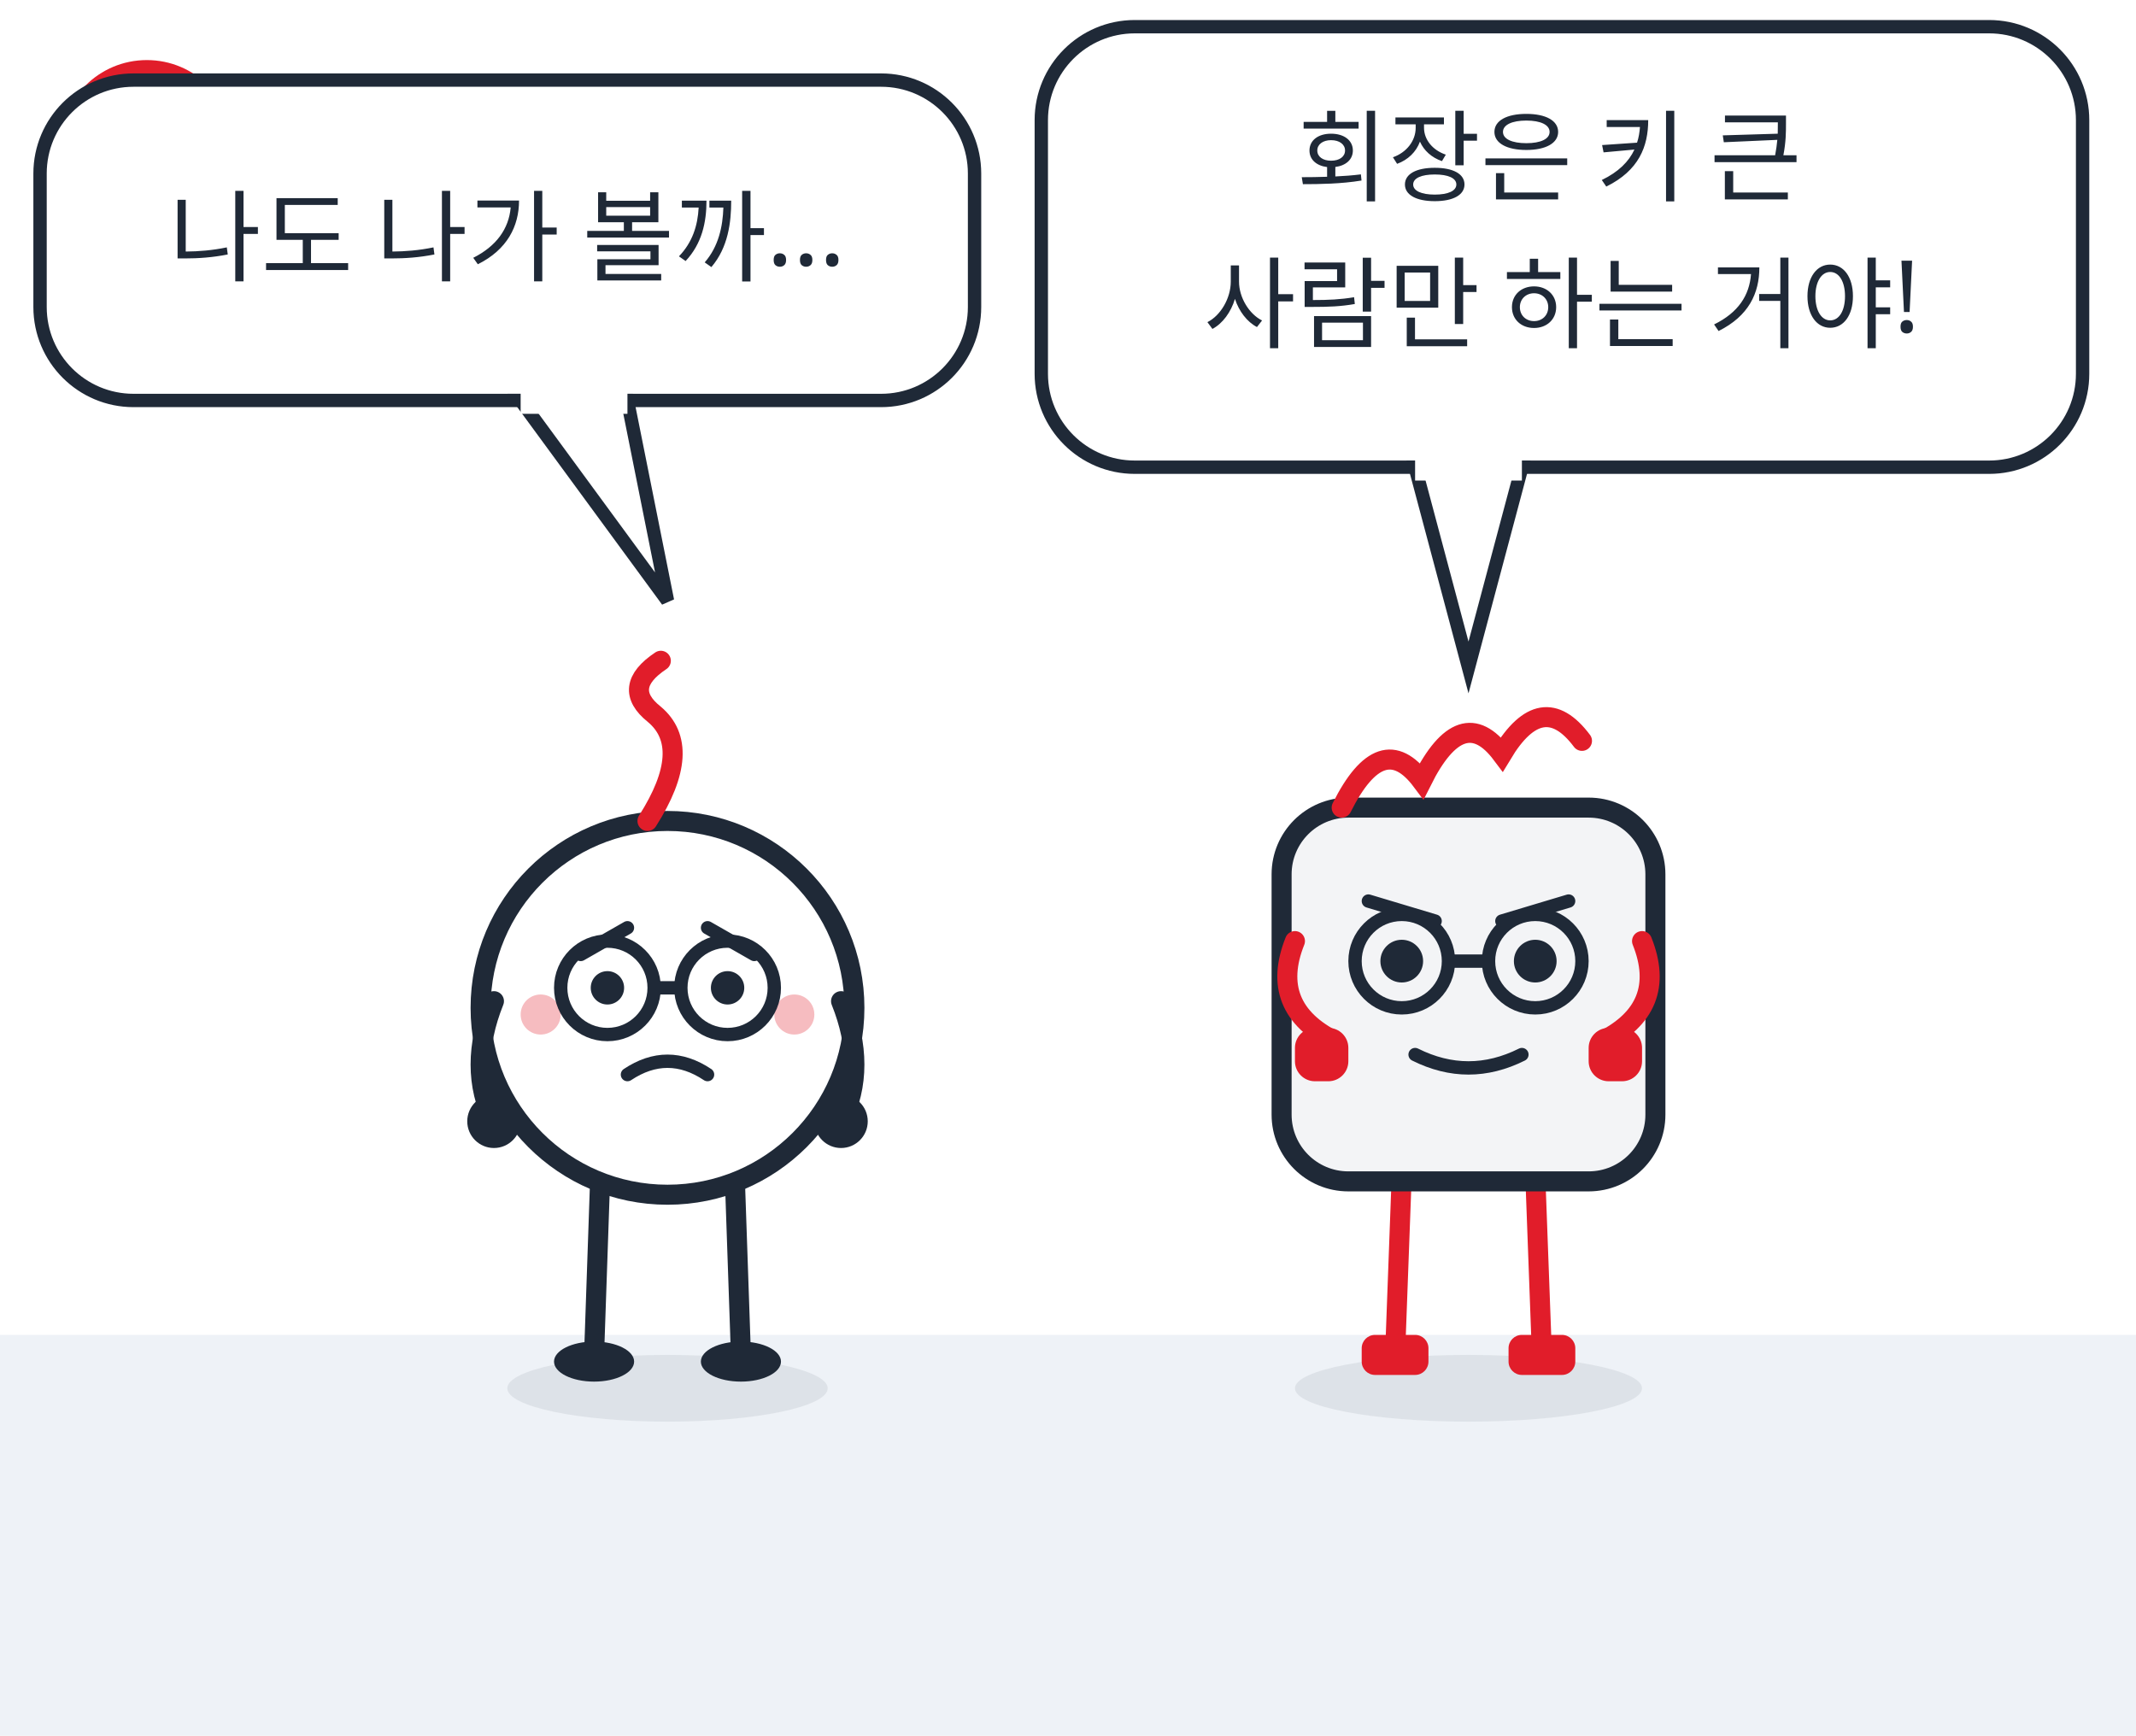
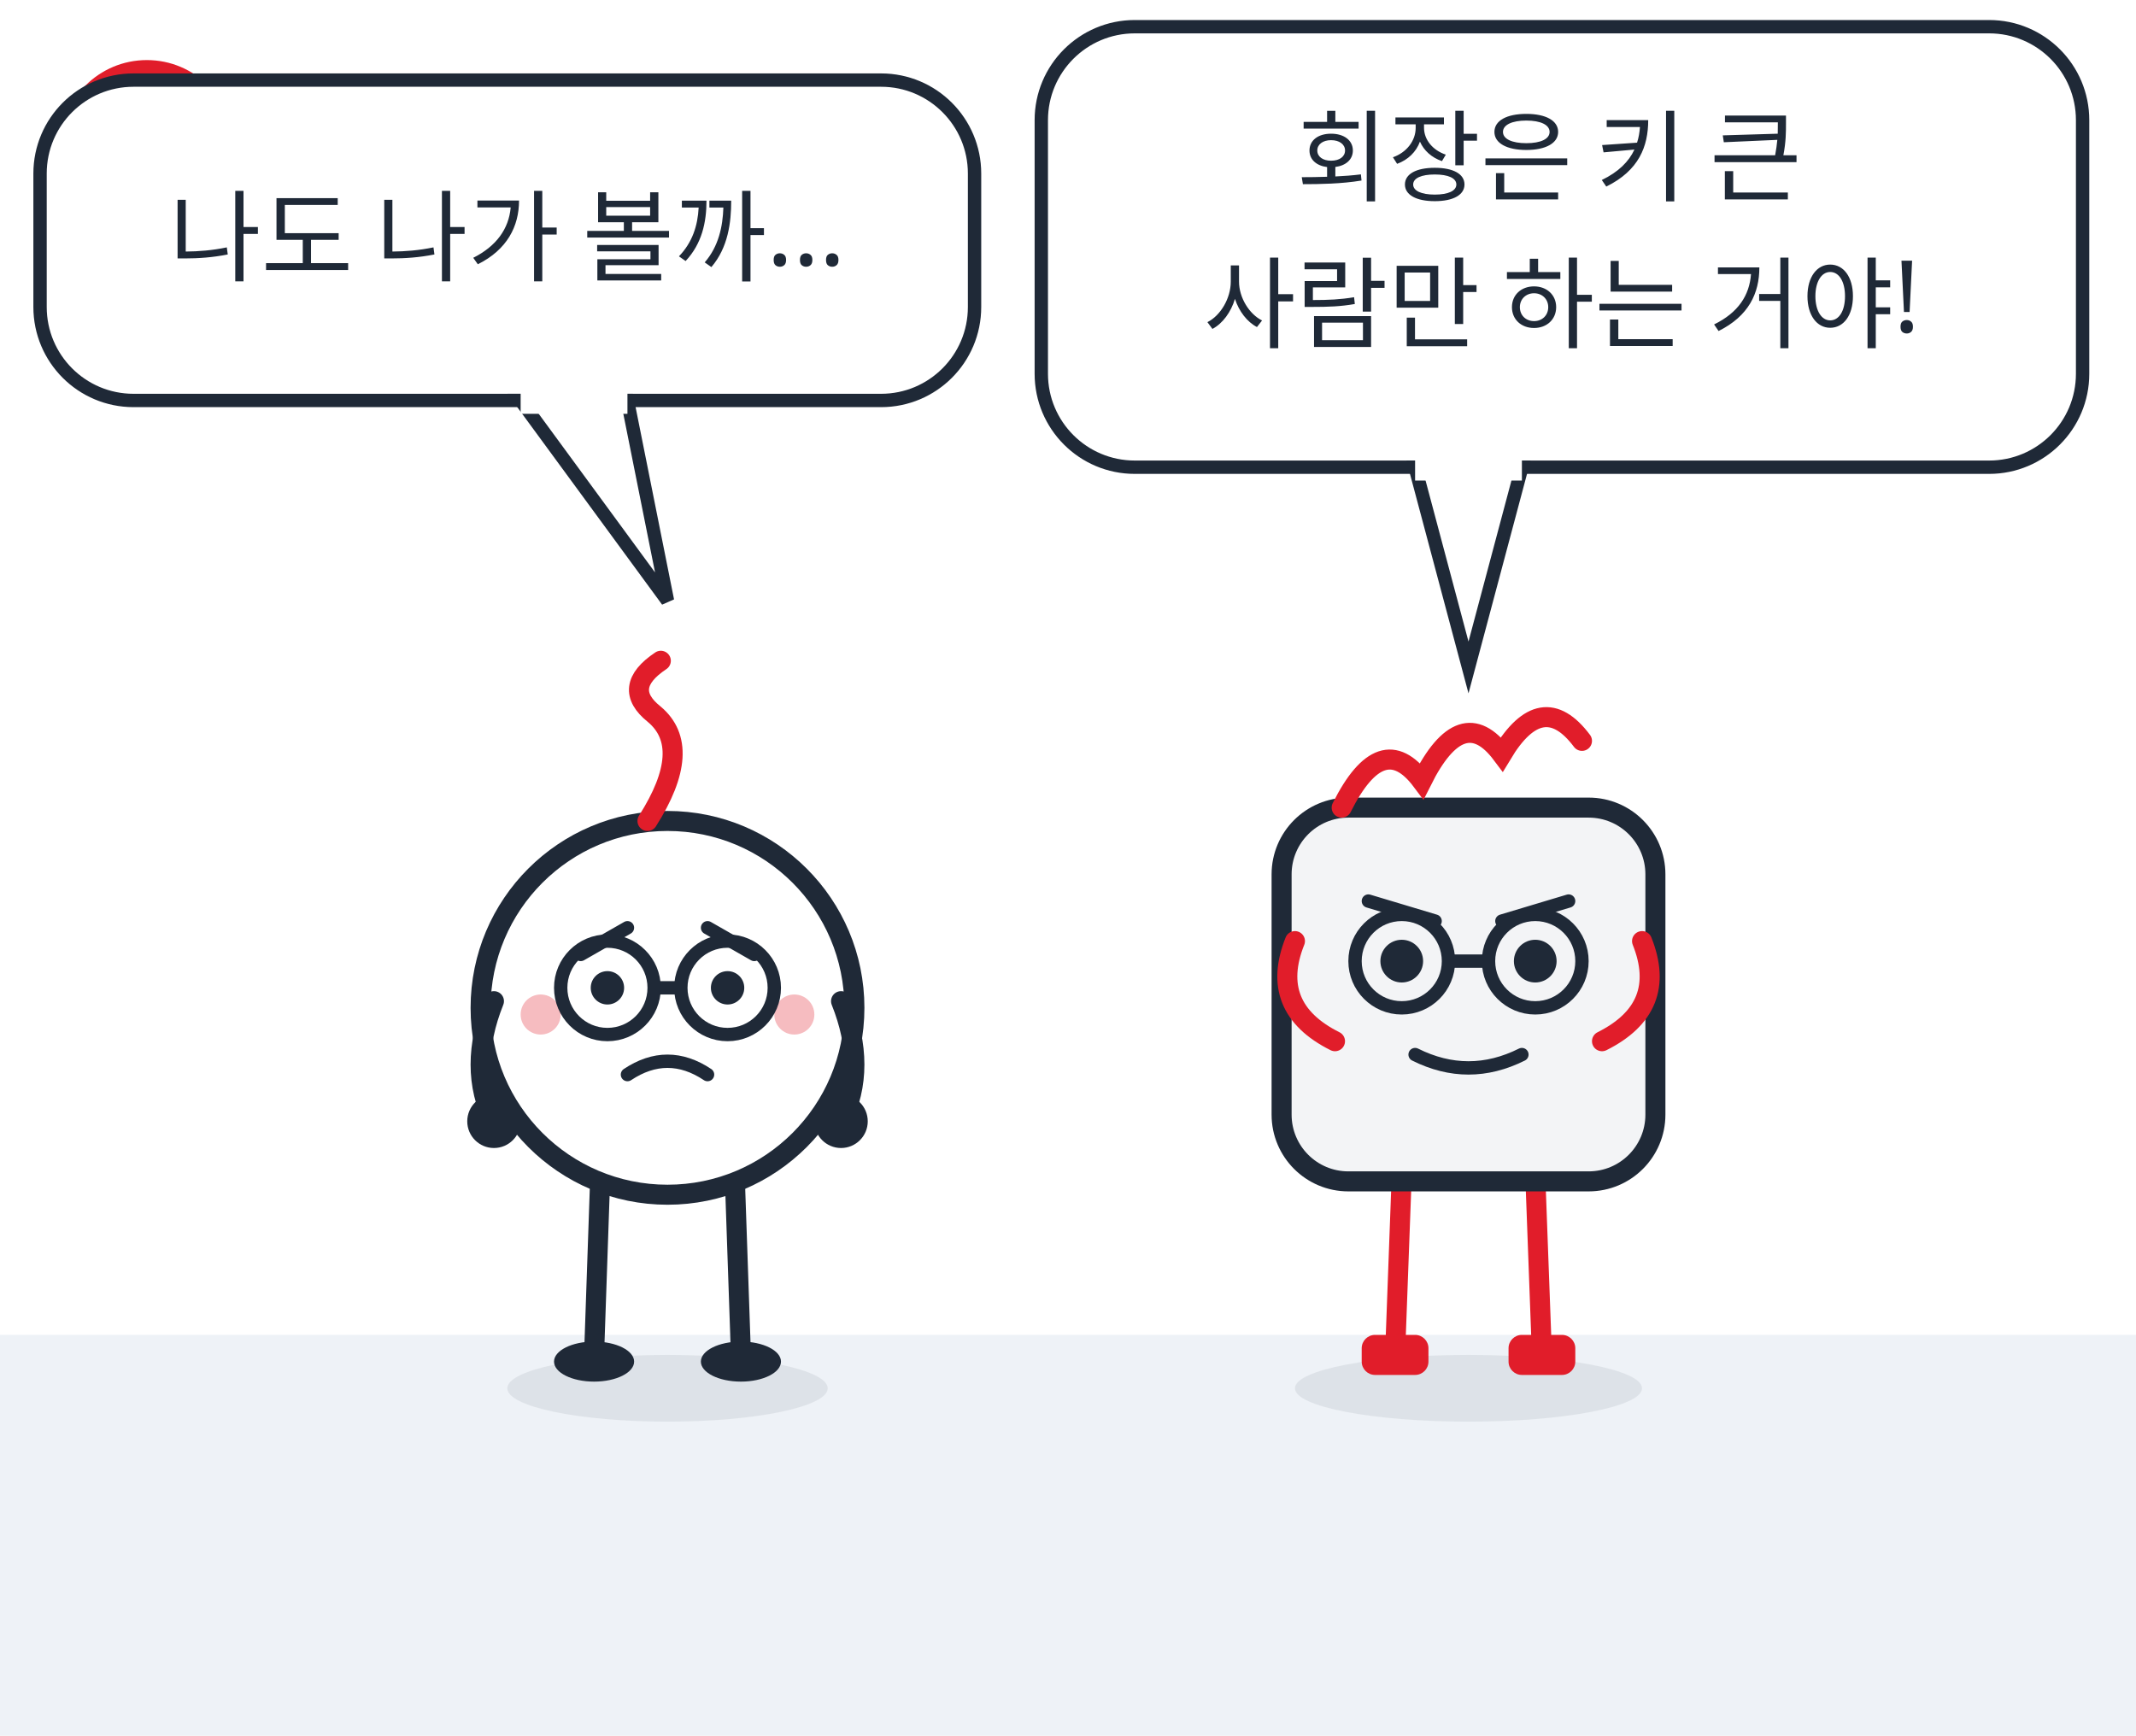
<svg xmlns="http://www.w3.org/2000/svg" viewBox="0 0 320 260" role="img" aria-label="네모는 회장이 키 큰 사람만 나가는 거라고 말하고 동그라미는 시무룩해하는 장면">
  <rect width="320" height="260" fill="#ffffff" />
  <rect y="200" width="320" height="60" fill="#eef2f7" />
  <circle cx="22" cy="22" r="13" fill="#e11d2a" />
  <text x="22" y="27" text-anchor="middle" font-family="'Pretendard', sans-serif" font-size="14" font-weight="bold" fill="#ffffff">2</text>
  <g transform="translate(100,206)">
    <ellipse cx="0" cy="2" rx="24" ry="5" fill="#1f2937" opacity="0.08" />
    <line x1="-10" y1="-32" x2="-11" y2="-3" stroke="#1f2937" stroke-width="3" stroke-linecap="round" />
    <line x1="10" y1="-32" x2="11" y2="-3" stroke="#1f2937" stroke-width="3" stroke-linecap="round" />
    <ellipse cx="-11" cy="-2" rx="6" ry="3" fill="#1f2937" />
    <ellipse cx="11" cy="-2" rx="6" ry="3" fill="#1f2937" />
    <circle cx="0" cy="-55" r="28" fill="#ffffff" stroke="#1f2937" stroke-width="3" />
    <path d="M -3,-83 Q 4,-94 -2,-99 Q -7,-103 -1,-107" stroke="#e11d2a" stroke-width="3" stroke-linecap="round" fill="none" />
    <path d="M -26,-56 Q -30,-46 -26,-38" stroke="#1f2937" stroke-width="3" stroke-linecap="round" fill="none" />
    <circle cx="-26" cy="-38" r="4" fill="#1f2937" />
    <path d="M 26,-56 Q 30,-46 26,-38" stroke="#1f2937" stroke-width="3" stroke-linecap="round" fill="none" />
    <circle cx="26" cy="-38" r="4" fill="#1f2937" />
    <circle cx="-19" cy="-54" r="3" fill="#e11d2a" opacity="0.3" />
    <circle cx="19" cy="-54" r="3" fill="#e11d2a" opacity="0.3" />
    <g fill="none" stroke="#1f2937" stroke-width="2">
      <circle cx="-9" cy="-58" r="7" />
      <circle cx="9" cy="-58" r="7" />
      <path d="M -2,-58 h4" />
    </g>
    <circle cx="-9" cy="-58" r="2.5" fill="#1f2937" />
    <circle cx="9" cy="-58" r="2.5" fill="#1f2937" />
    <line x1="-6" y1="-67" x2="-13" y2="-63" stroke="#1f2937" stroke-width="2" stroke-linecap="round" />
    <line x1="13" y1="-63" x2="6" y2="-67" stroke="#1f2937" stroke-width="2" stroke-linecap="round" />
    <path d="M -6,-45 Q 0,-49 6,-45" stroke="#1f2937" stroke-width="2" stroke-linecap="round" fill="none" />
  </g>
  <g transform="translate(220,206)">
    <ellipse cx="0" cy="2" rx="26" ry="5" fill="#1f2937" opacity="0.08" />
    <line x1="-10" y1="-30" x2="-11" y2="-3" stroke="#e11d2a" stroke-width="3" stroke-linecap="round" />
    <line x1="10" y1="-30" x2="11" y2="-3" stroke="#e11d2a" stroke-width="3" stroke-linecap="round" />
    <rect x="-16" y="-6" width="10" height="6" rx="2" fill="#e11d2a" />
    <rect x="6" y="-6" width="10" height="6" rx="2" fill="#e11d2a" />
    <rect x="-28" y="-85" width="56" height="56" rx="10" fill="#f3f4f6" stroke="#1f2937" stroke-width="3" />
    <path d="M -19,-85 q6 -12 12 -4 q6 -12 12 -4 q6 -10 12 -2" fill="none" stroke="#e11d2a" stroke-width="3" stroke-linecap="round" />
    <path d="M -26,-65 Q -30,-55 -20,-50" stroke="#e11d2a" stroke-width="3" stroke-linecap="round" fill="none" />
-     <rect x="-26" y="-52" width="8" height="8" rx="3" fill="#e11d2a" />
    <path d="M 26,-65 Q 30,-55 20,-50" stroke="#e11d2a" stroke-width="3" stroke-linecap="round" fill="none" />
-     <rect x="18" y="-52" width="8" height="8" rx="3" fill="#e11d2a" />
    <g fill="none" stroke="#1f2937" stroke-width="2">
      <circle cx="-10" cy="-62" r="7" />
      <circle cx="10" cy="-62" r="7" />
      <path d="M -3,-62 h6" />
    </g>
    <circle cx="-10" cy="-62" r="3.2" fill="#1f2937" />
    <circle cx="10" cy="-62" r="3.2" fill="#1f2937" />
    <line x1="-15" y1="-71" x2="-5" y2="-68" stroke="#1f2937" stroke-width="2" stroke-linecap="round" />
    <line x1="5" y1="-68" x2="15" y2="-71" stroke="#1f2937" stroke-width="2" stroke-linecap="round" />
    <path d="M -8,-48 Q 0,-44 8,-48" stroke="#1f2937" stroke-width="2" stroke-linecap="round" fill="none" />
  </g>
  <rect x="6" y="12" width="140" height="48" rx="14" fill="#ffffff" stroke="#1f2937" stroke-width="2" />
  <polygon points="78,60 94,60 100,90" fill="#ffffff" stroke="#1f2937" stroke-width="2" />
  <rect x="78" y="58" width="16" height="4" fill="#ffffff" />
  <text x="76" y="41" text-anchor="middle" font-family="'Pretendard', sans-serif" font-size="15" fill="#1f2937">나도 나가 볼까…</text>
  <rect x="156" y="4" width="156" height="66" rx="14" fill="#ffffff" stroke="#1f2937" stroke-width="2" />
  <polygon points="212,70 220,100 228,70" fill="#ffffff" stroke="#1f2937" stroke-width="2" />
  <rect x="212" y="68" width="16" height="4" fill="#ffffff" />
  <text x="234" y="29" text-anchor="middle" font-family="'Pretendard', sans-serif" font-size="15" fill="#1f2937">
    <tspan x="234" dy="0">회장은 키 큰</tspan>
    <tspan x="234" dy="22">사람만 하는 거야!</tspan>
  </text>
</svg>
